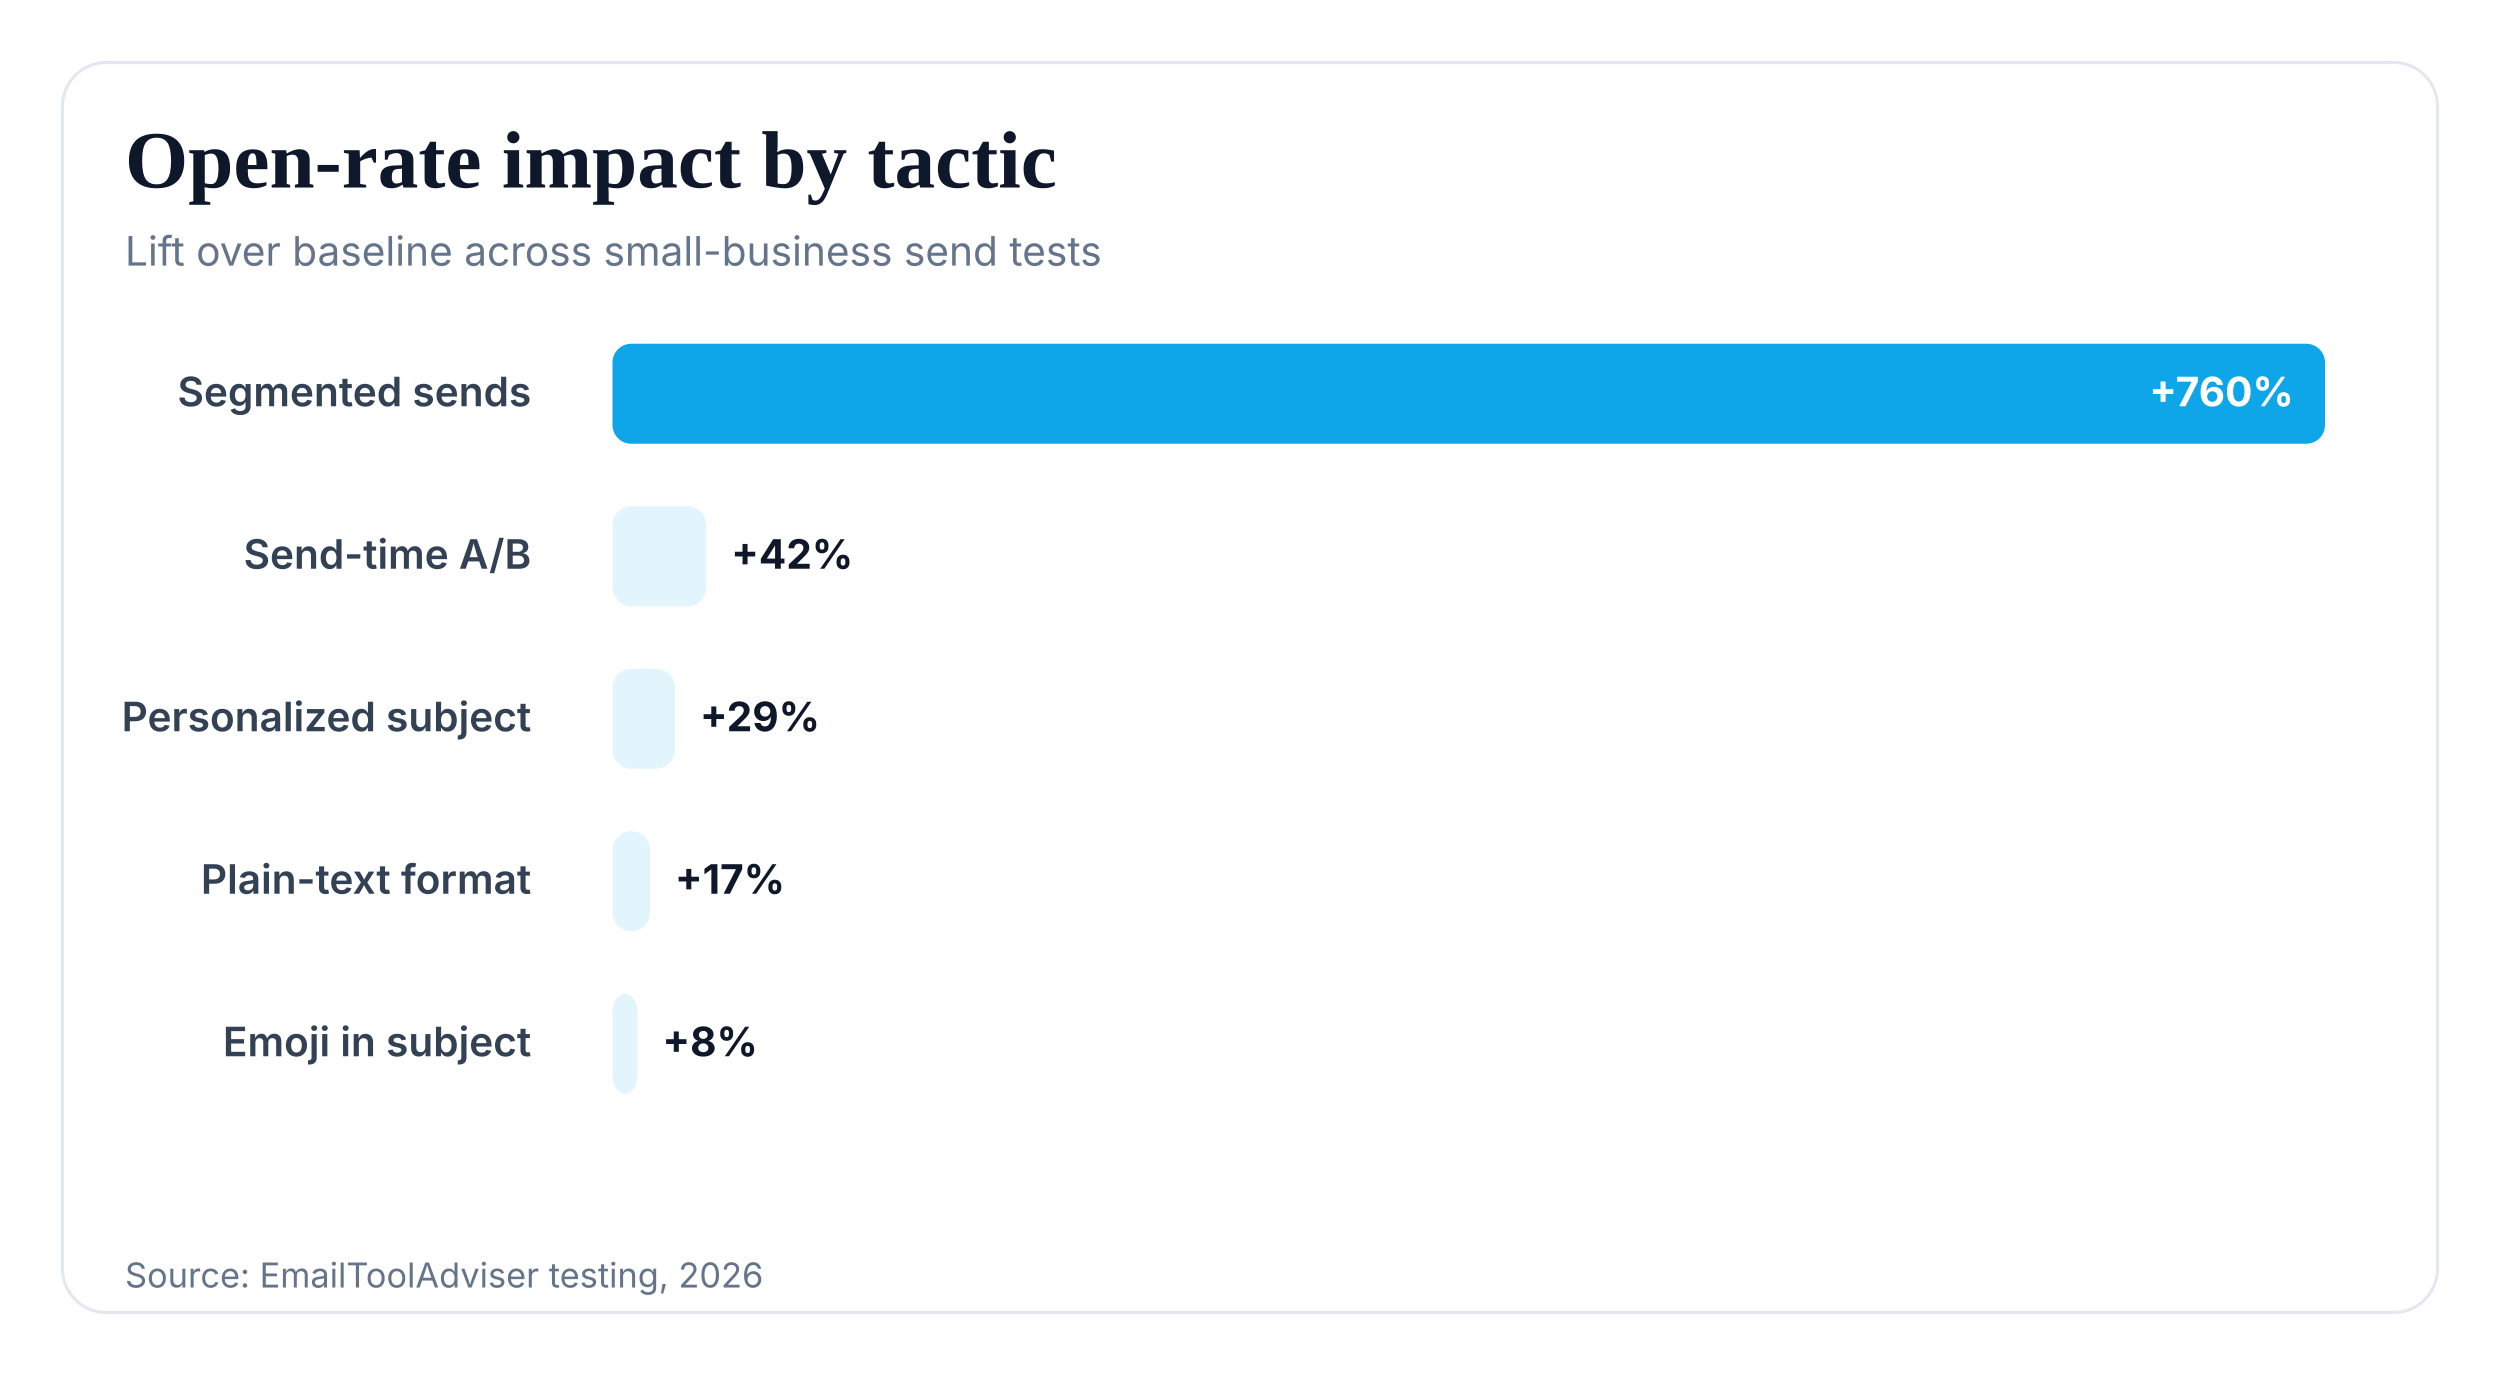
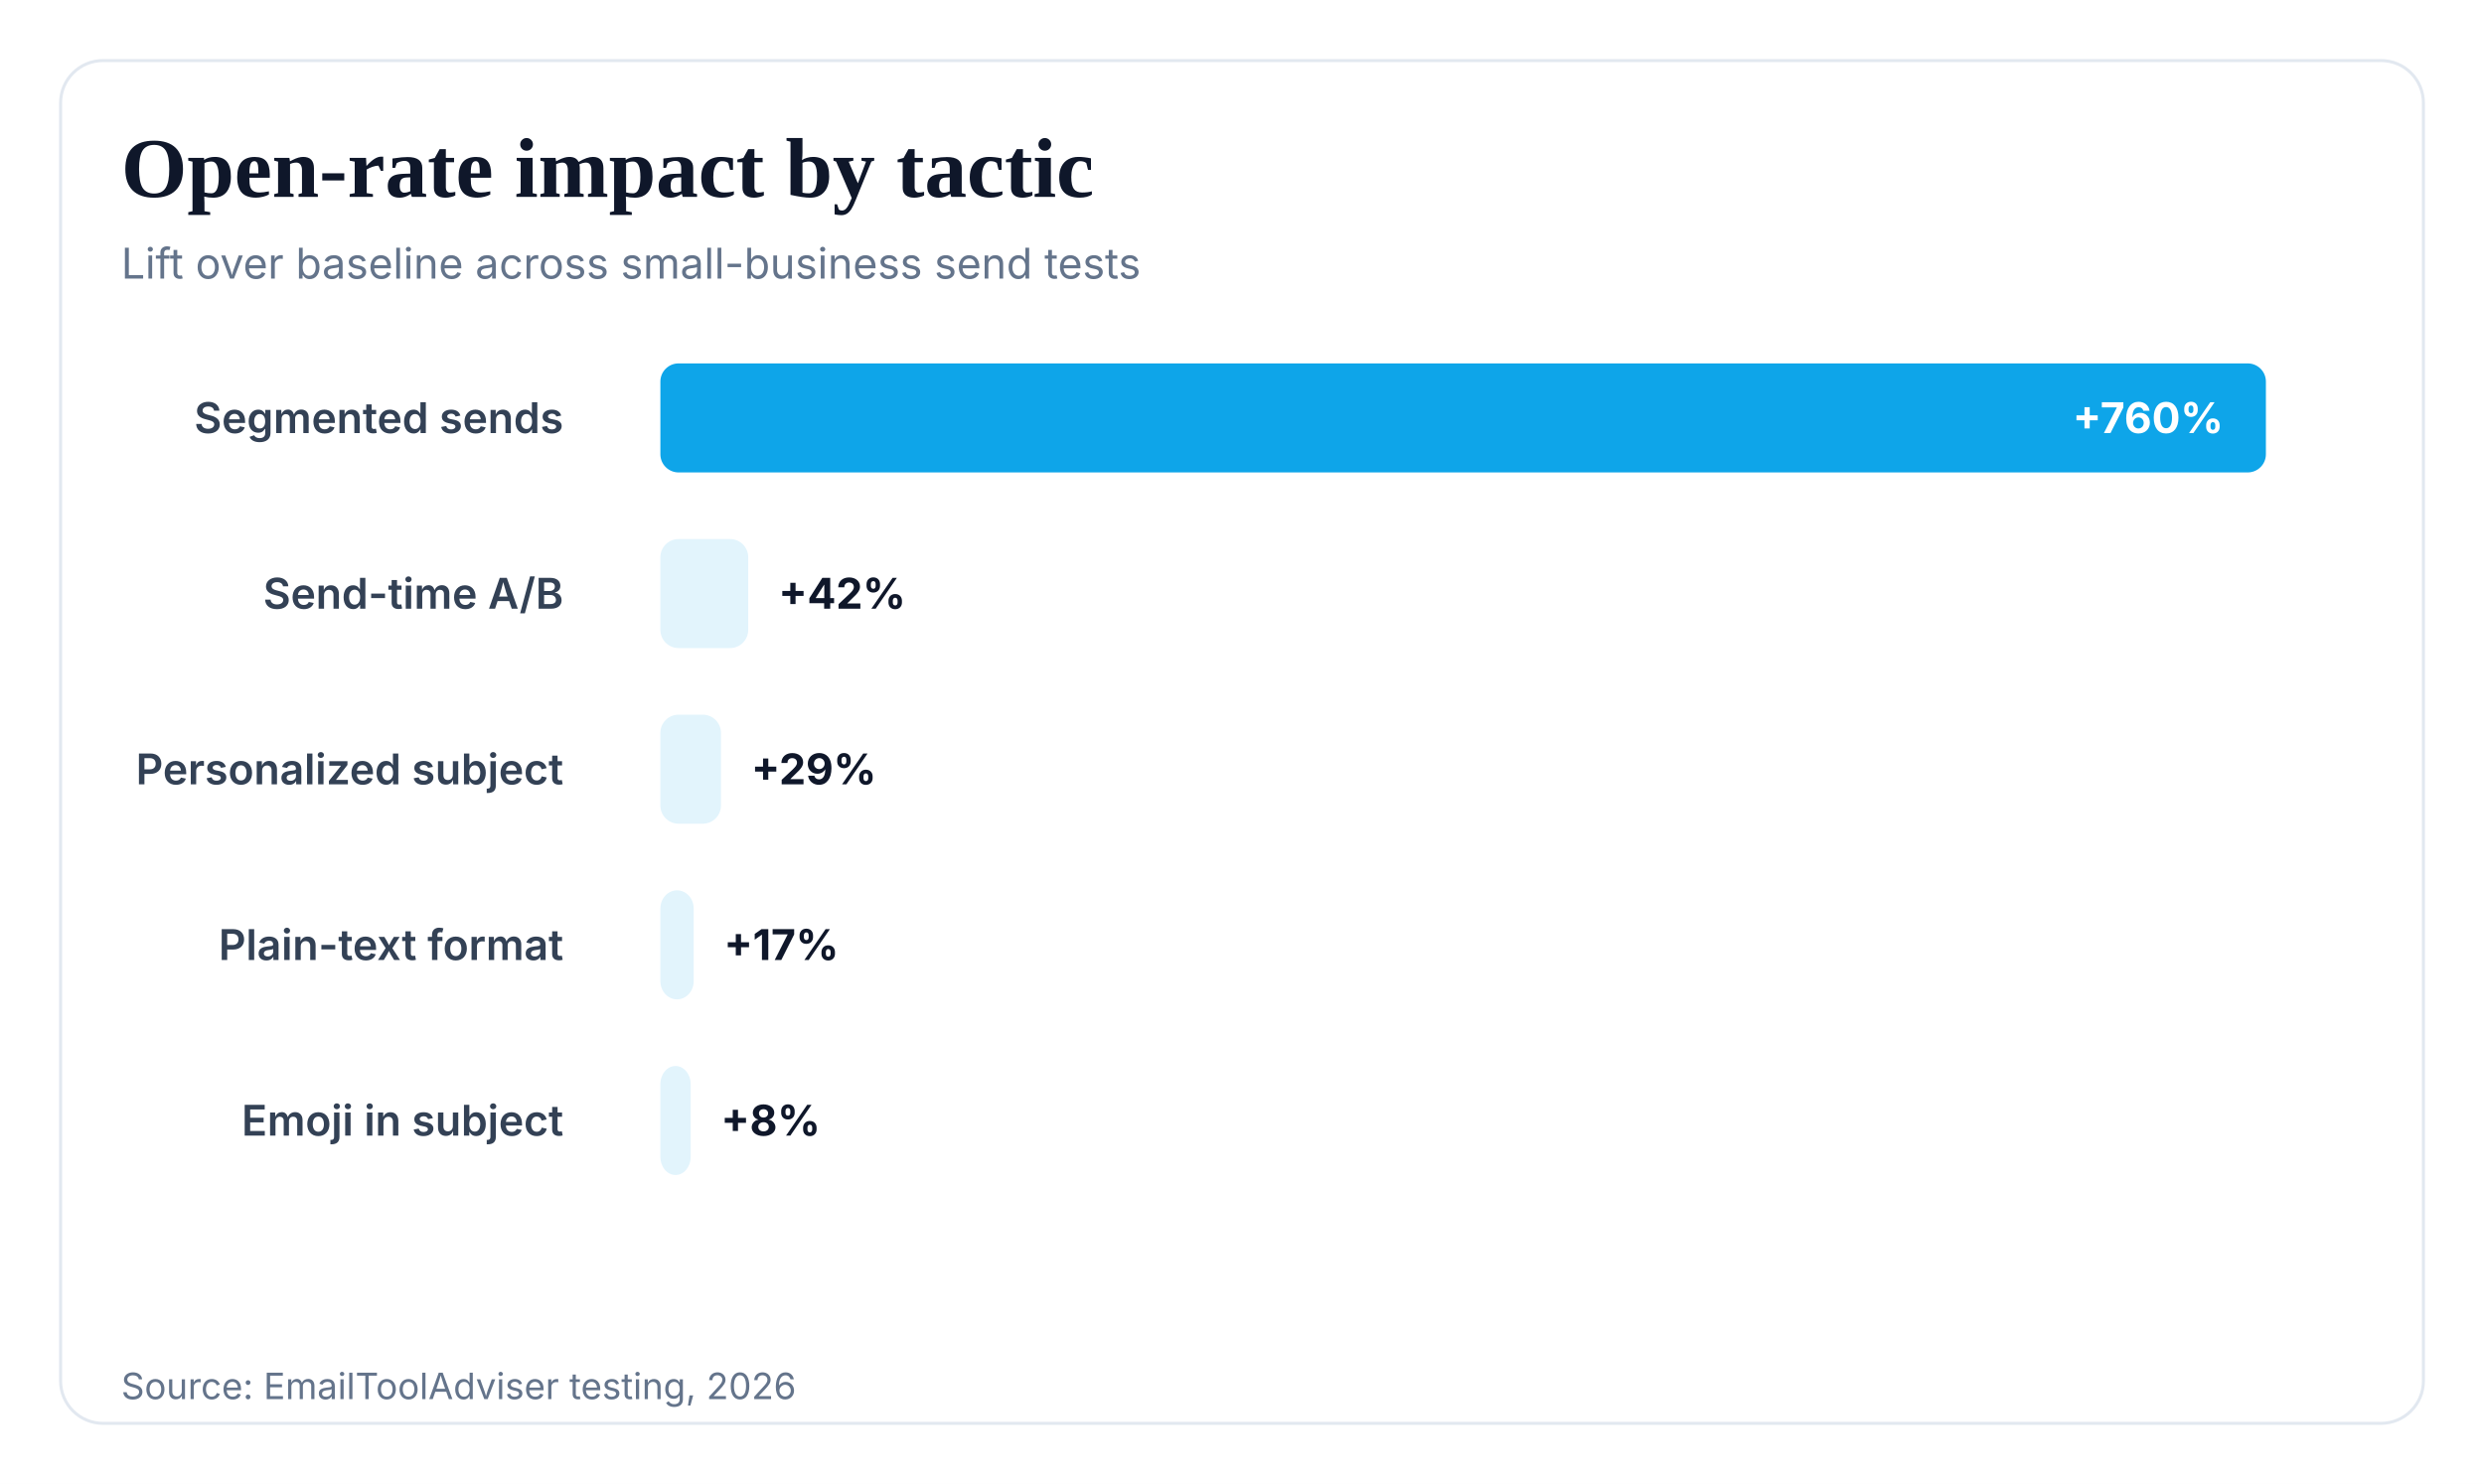
- <svg xmlns="http://www.w3.org/2000/svg" viewBox="0 0 800 440" preserveAspectRatio="xMinYMin meet" role="img" style="width:100%;height:auto;">
+ <svg xmlns="http://www.w3.org/2000/svg" viewBox="0 0 820 490" preserveAspectRatio="xMinYMin meet" role="img" style="width:100%;height:auto;">
  <style>
  .serif  { font-family: Georgia, 'Times New Roman', 'Playfair Display', serif; font-weight: 800; }
  .sans   { font-family: system-ui, -apple-system, BlinkMacSystemFont, 'Segoe UI', sans-serif; }
  .label  { font-family: system-ui, sans-serif; font-weight: 700; text-transform: uppercase; letter-spacing: 0.08em; }
</style>
-   <rect width="800" height="440" fill="#ffffff" />
-   <rect x="20" y="20" rx="14" ry="14" width="760" height="400" fill="#ffffff" stroke="#e2e8f0" stroke-width="1" />
-   <text x="40" y="60" class="serif" font-size="26" fill="#0f172a">Open-rate impact by tactic</text>
-   <text x="40" y="85" class="sans" font-size="13" fill="#64748b">Lift over baseline across small-business send tests</text>
-   <text x="170" y="130" class="sans" font-size="13" fill="#334155" text-anchor="end" font-weight="600">Segmented sends</text>
-   <rect x="196" y="110" rx="6" ry="6" width="548" height="32" fill="#0ea5e9" />
-   <text x="734" y="130" class="sans" font-size="13" fill="#ffffff" text-anchor="end" font-weight="700">+760%</text>
-   <text x="170" y="182" class="sans" font-size="13" fill="#334155" text-anchor="end" font-weight="600">Send-time A/B</text>
-   <rect x="196" y="162" rx="6" ry="6" width="30" height="32" fill="#e2f4fc" />
-   <text x="234" y="182" class="sans" font-size="13" fill="#0f172a" text-anchor="start" font-weight="700">+42%</text>
-   <text x="170" y="234" class="sans" font-size="13" fill="#334155" text-anchor="end" font-weight="600">Personalized subject</text>
-   <rect x="196" y="214" rx="6" ry="6" width="20" height="32" fill="#e2f4fc" />
-   <text x="224" y="234" class="sans" font-size="13" fill="#0f172a" text-anchor="start" font-weight="700">+29%</text>
-   <text x="170" y="286" class="sans" font-size="13" fill="#334155" text-anchor="end" font-weight="600">Plain-text format</text>
-   <rect x="196" y="266" rx="6" ry="6" width="12" height="32" fill="#e2f4fc" />
-   <text x="216" y="286" class="sans" font-size="13" fill="#0f172a" text-anchor="start" font-weight="700">+17%</text>
-   <text x="170" y="338" class="sans" font-size="13" fill="#334155" text-anchor="end" font-weight="600">Emoji in subject</text>
-   <rect x="196" y="318" rx="6" ry="6" width="8" height="32" fill="#e2f4fc" />
-   <text x="212" y="338" class="sans" font-size="13" fill="#0f172a" text-anchor="start" font-weight="700">+8%</text>
-   <text x="40" y="412" class="sans" font-size="11" fill="#64748b">Source: EmailToolAdviser testing, 2026</text>
+   <rect width="820" height="490" fill="#ffffff" />
+   <rect x="20" y="20" rx="14" ry="14" width="780" height="450" fill="#ffffff" stroke="#e2e8f0" stroke-width="1" />
+   <text x="40" y="65" class="serif" font-size="28" fill="#0f172a">Open-rate impact by tactic</text>
+   <text x="40" y="92" class="sans" font-size="14" fill="#64748b">Lift over baseline across small-business send tests</text>
+   <text x="186" y="143" class="sans" font-size="14" fill="#334155" text-anchor="end" font-weight="600">Segmented sends</text>
+   <rect x="218" y="120" rx="6" ry="6" width="530" height="36" fill="#0ea5e9" />
+   <text x="734" y="143" class="sans" font-size="14" fill="#ffffff" text-anchor="end" font-weight="700">+760%</text>
+   <text x="186" y="201" class="sans" font-size="14" fill="#334155" text-anchor="end" font-weight="600">Send-time A/B</text>
+   <rect x="218" y="178" rx="6" ry="6" width="29" height="36" fill="#e2f4fc" />
+   <text x="257" y="201" class="sans" font-size="14" fill="#0f172a" text-anchor="start" font-weight="700">+42%</text>
+   <text x="186" y="259" class="sans" font-size="14" fill="#334155" text-anchor="end" font-weight="600">Personalized subject</text>
+   <rect x="218" y="236" rx="6" ry="6" width="20" height="36" fill="#e2f4fc" />
+   <text x="248" y="259" class="sans" font-size="14" fill="#0f172a" text-anchor="start" font-weight="700">+29%</text>
+   <text x="186" y="317" class="sans" font-size="14" fill="#334155" text-anchor="end" font-weight="600">Plain-text format</text>
+   <rect x="218" y="294" rx="6" ry="6" width="11" height="36" fill="#e2f4fc" />
+   <text x="239" y="317" class="sans" font-size="14" fill="#0f172a" text-anchor="start" font-weight="700">+17%</text>
+   <text x="186" y="375" class="sans" font-size="14" fill="#334155" text-anchor="end" font-weight="600">Emoji in subject</text>
+   <rect x="218" y="352" rx="6" ry="6" width="10" height="36" fill="#e2f4fc" />
+   <text x="238" y="375" class="sans" font-size="14" fill="#0f172a" text-anchor="start" font-weight="700">+8%</text>
+   <text x="40" y="462" class="sans" font-size="12" fill="#64748b">Source: EmailToolAdviser testing, 2026</text>
</svg>
